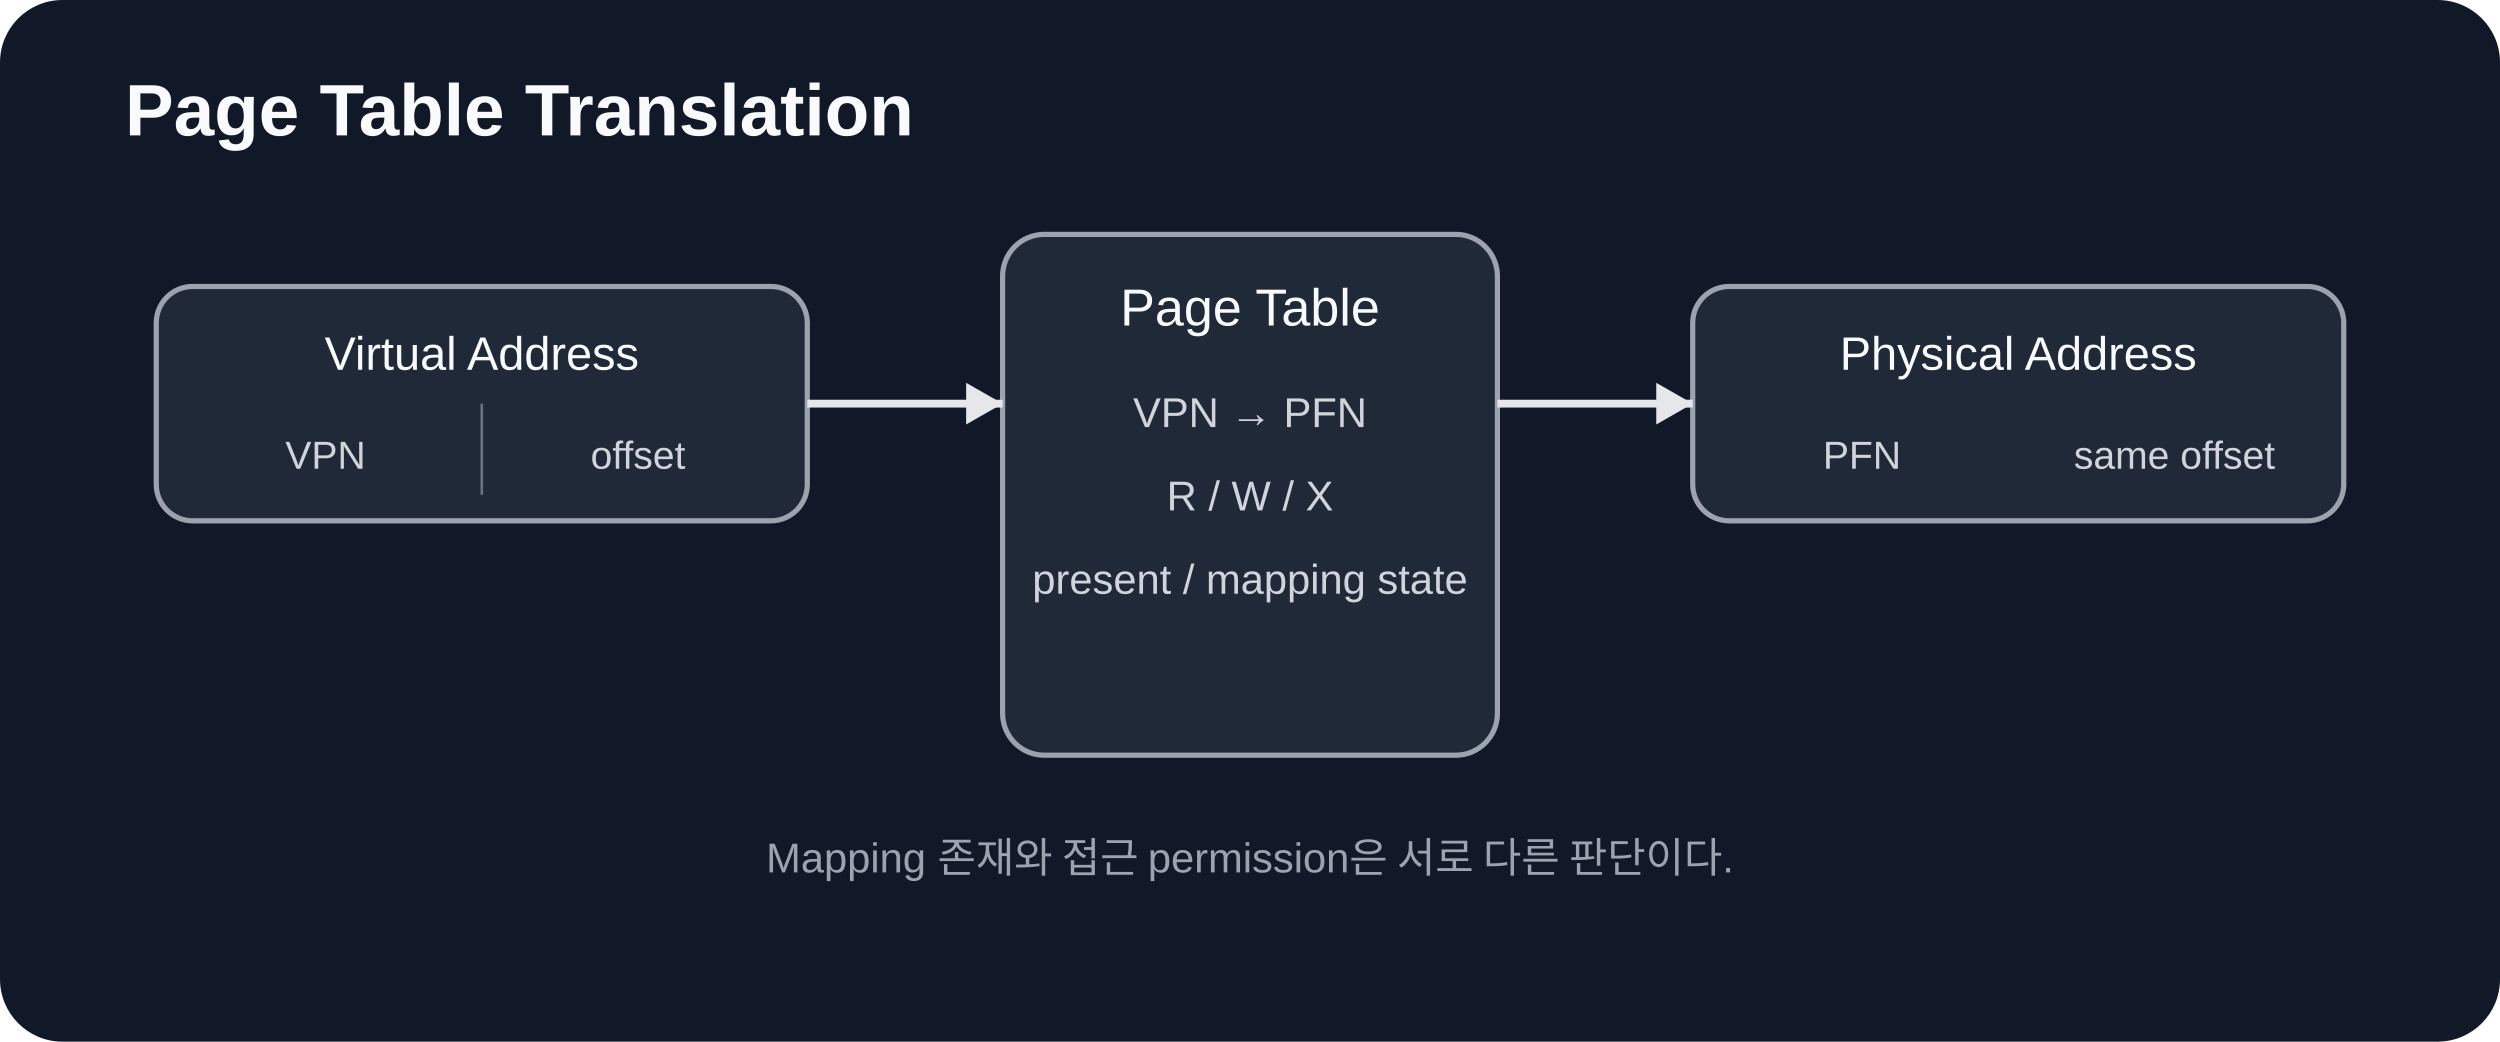
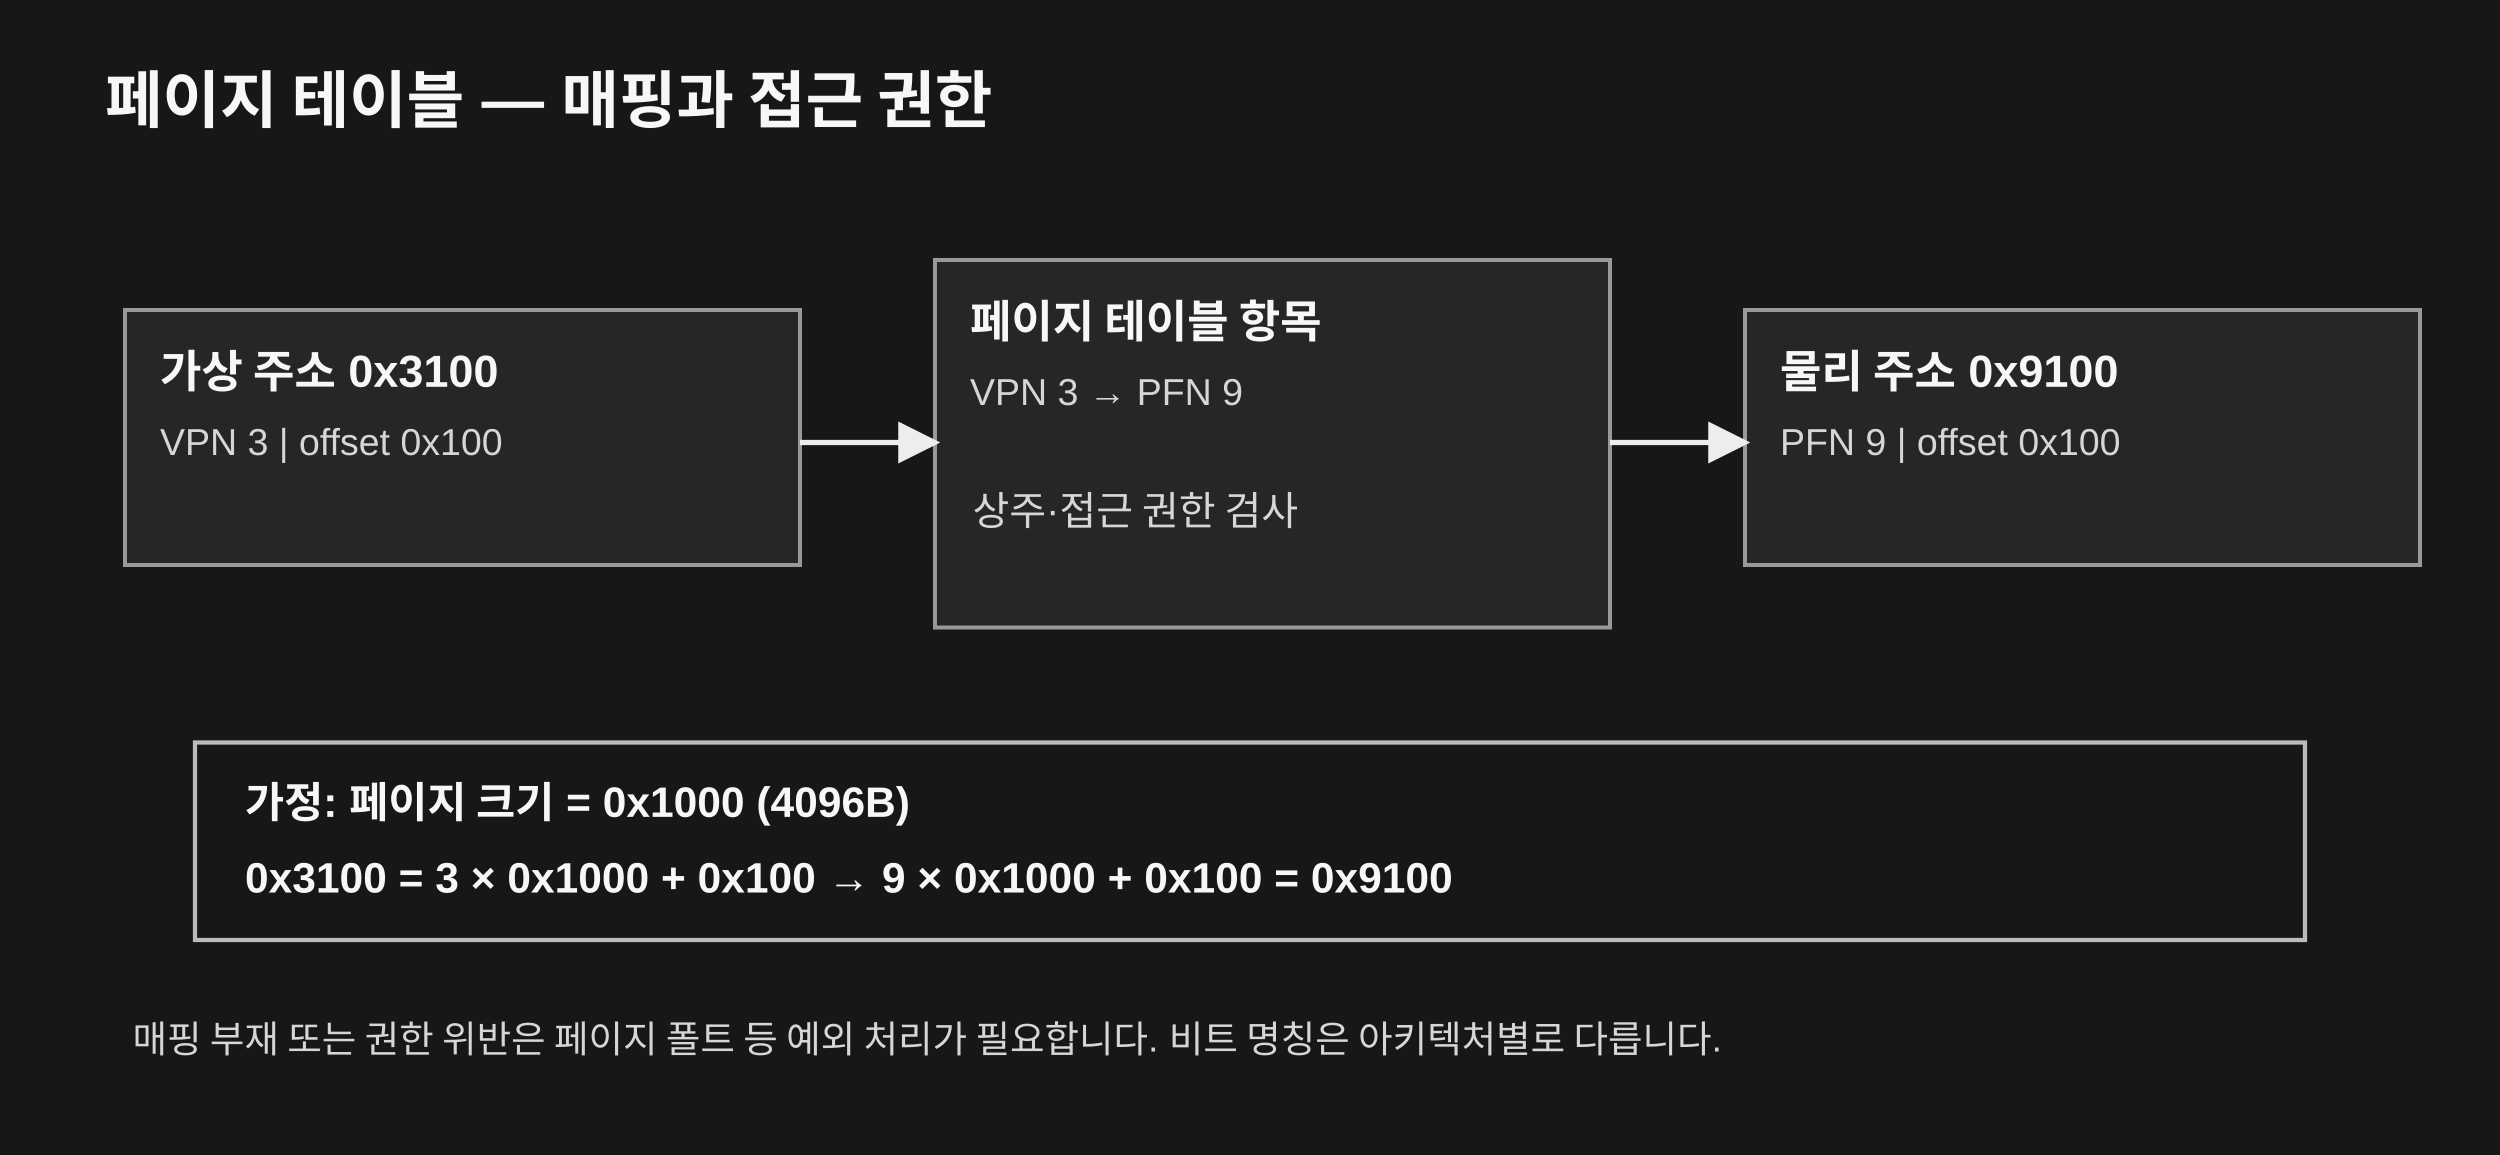
- <svg xmlns="http://www.w3.org/2000/svg" width="960" height="400" viewBox="0 0 960 400" role="img" aria-labelledby="title desc">
-   <rect width="960" height="400" rx="24" fill="#111827" />
-   <text x="48" y="52" fill="#f9fafb" font-size="28" font-family="Arial, sans-serif" font-weight="700">Page Table Translation</text>
-   <rect x="60" y="110" width="250" height="90" rx="14" fill="#1f2937" stroke="#9ca3af" stroke-width="2" />
-   <text x="185" y="142" text-anchor="middle" fill="#f9fafb" font-size="18" font-family="Arial, sans-serif">Virtual Address</text>
-   <line x1="185" y1="155" x2="185" y2="190" stroke="#6b7280" />
-   <text x="125" y="180" text-anchor="middle" fill="#d1d5db" font-size="15" font-family="Arial, sans-serif">VPN</text>
-   <text x="245" y="180" text-anchor="middle" fill="#d1d5db" font-size="15" font-family="Arial, sans-serif">offset</text>
-   <rect x="385" y="90" width="190" height="200" rx="16" fill="#1f2937" stroke="#9ca3af" stroke-width="2" />
-   <text x="480" y="125" text-anchor="middle" fill="#f9fafb" font-size="20" font-family="Arial, sans-serif">Page Table</text>
-   <text x="480" y="164" text-anchor="middle" fill="#d1d5db" font-size="16" font-family="Arial, sans-serif">VPN → PFN</text>
-   <text x="480" y="196" text-anchor="middle" fill="#d1d5db" font-size="16" font-family="Arial, sans-serif">R / W / X</text>
-   <text x="480" y="228" text-anchor="middle" fill="#d1d5db" font-size="16" font-family="Arial, sans-serif">present / mapping state</text>
-   <rect x="650" y="110" width="250" height="90" rx="14" fill="#1f2937" stroke="#9ca3af" stroke-width="2" />
-   <text x="775" y="142" text-anchor="middle" fill="#f9fafb" font-size="18" font-family="Arial, sans-serif">Physical Address</text>
-   <text x="715" y="180" text-anchor="middle" fill="#d1d5db" font-size="15" font-family="Arial, sans-serif">PFN</text>
-   <text x="835" y="180" text-anchor="middle" fill="#d1d5db" font-size="15" font-family="Arial, sans-serif">same offset</text>
-   <line x1="310" y1="155" x2="385" y2="155" stroke="#e5e7eb" stroke-width="3" />
-   <polygon points="385,155 371,147 371,163" fill="#e5e7eb" />
-   <line x1="575" y1="155" x2="650" y2="155" stroke="#e5e7eb" stroke-width="3" />
-   <polygon points="650,155 636,147 636,163" fill="#e5e7eb" />
-   <text x="480" y="335" text-anchor="middle" fill="#9ca3af" font-size="16" font-family="Arial, sans-serif">Mapping 존재와 접근 permission은 서로 다른 판단이다.</text>
+ <svg xmlns="http://www.w3.org/2000/svg" viewBox="0 0 1000 462" role="img" aria-labelledby="title desc">
+   <defs>
+     <marker id="arrowhead" markerWidth="8" markerHeight="8" refX="7" refY="4" orient="auto">
+       <path d="M0 0L8 4L0 8Z" fill="#ededed" />
+     </marker>
+     <style>.bg{fill:#171717}.box{fill:#262626;stroke:#999;stroke-width:1.6}.linebox{fill:none;stroke:#bbb;stroke-width:1.7}.shade{fill:#363636;stroke:#ededed;stroke-width:1.6}.label{fill:#f7f7f7;font-family:Arial,"Noto Sans KR",sans-serif;font-weight:600}.sub{fill:#d6d6d6;font-family:Arial,"Noto Sans KR",sans-serif}.arrow{stroke:#ededed;stroke-width:2.1;fill:none;marker-end:url(#arrowhead)}.plain{stroke:#acacac;stroke-width:1.6;fill:none}.dashed{stroke:#aaa;stroke-width:1.5;stroke-dasharray:7 5;fill:none}.divider{stroke:#8d8d8d;stroke-width:1.3}</style>
+   </defs>
+   <rect class="bg" width="1000" height="462" />
+   <text class="label" x="42" y="49" font-size="25" text-anchor="start">페이지 테이블 — 매핑과 접근 권한</text>
+   <rect class="box" x="50" y="124" width="270" height="102" />
+   <text class="label" x="64" y="155" font-size="18" text-anchor="start">가상 주소 0x3100</text>
+   <text class="sub" x="64" y="182" font-size="15" text-anchor="start">VPN 3 | offset 0x100</text>
+   <rect class="box" x="374" y="104" width="270" height="147" />
+   <text class="label" x="388" y="135" font-size="18" text-anchor="start">페이지 테이블 항목</text>
+   <text class="sub" x="388" y="162" font-size="15" text-anchor="start">VPN 3 → PFN 9</text>
+   <text class="sub" x="389" y="210" font-size="16" text-anchor="start">상주·접근 권한 검사</text>
+   <rect class="box" x="698" y="124" width="270" height="102" />
+   <text class="label" x="712" y="155" font-size="18" text-anchor="start">물리 주소 0x9100</text>
+   <text class="sub" x="712" y="182" font-size="15" text-anchor="start">PFN 9 | offset 0x100</text>
+   <path class="arrow" d="M320 177L374 177" />
+   <path class="arrow" d="M644 177L698 177" />
+   <rect class="linebox" x="78" y="297" width="844" height="79" />
+   <text class="label" x="98" y="327" font-size="17" text-anchor="start">가정: 페이지 크기 = 0x1000 (4096B)</text>
+   <text class="label" x="98" y="357" font-size="17" text-anchor="start">0x3100 = 3 × 0x1000 + 0x100  →  9 × 0x1000 + 0x100 = 0x9100</text>
+   <text class="sub" x="53" y="421" font-size="15" text-anchor="start">매핑 부재 또는 권한 위반은 페이지 폴트 등 예외 처리가 필요합니다. 비트 명칭은 아키텍처별로 다릅니다.</text>
+   <style id="os-prefers-light">
+ @media (prefers-color-scheme: light){
+ .bg{fill:#f9fafb}.box{fill:#edf0f4;stroke:#999;stroke-width:1.6}.linebox{fill:none;stroke:#bbb;stroke-width:1.7}.shade{fill:#e1e6eb;stroke:#354155;stroke-width:1.6}.label{fill:#202632;font-family:Arial,"Noto Sans KR",sans-serif;font-weight:600}.sub{fill:#405067;font-family:Arial,"Noto Sans KR",sans-serif}.arrow{stroke:#354155;stroke-width:2.1;fill:none;marker-end:url(#arrowhead)}.plain{stroke:#596075;stroke-width:1.6;fill:none}.dashed{stroke:#aaa;stroke-width:1.5;stroke-dasharray:7 5;fill:none}.divider{stroke:#596075;stroke-width:1.3}
+ [fill="#ededed"]{fill:#354155}
+ [stroke="#ededed"]{stroke:#354155}
+ }
+ </style>
</svg>
